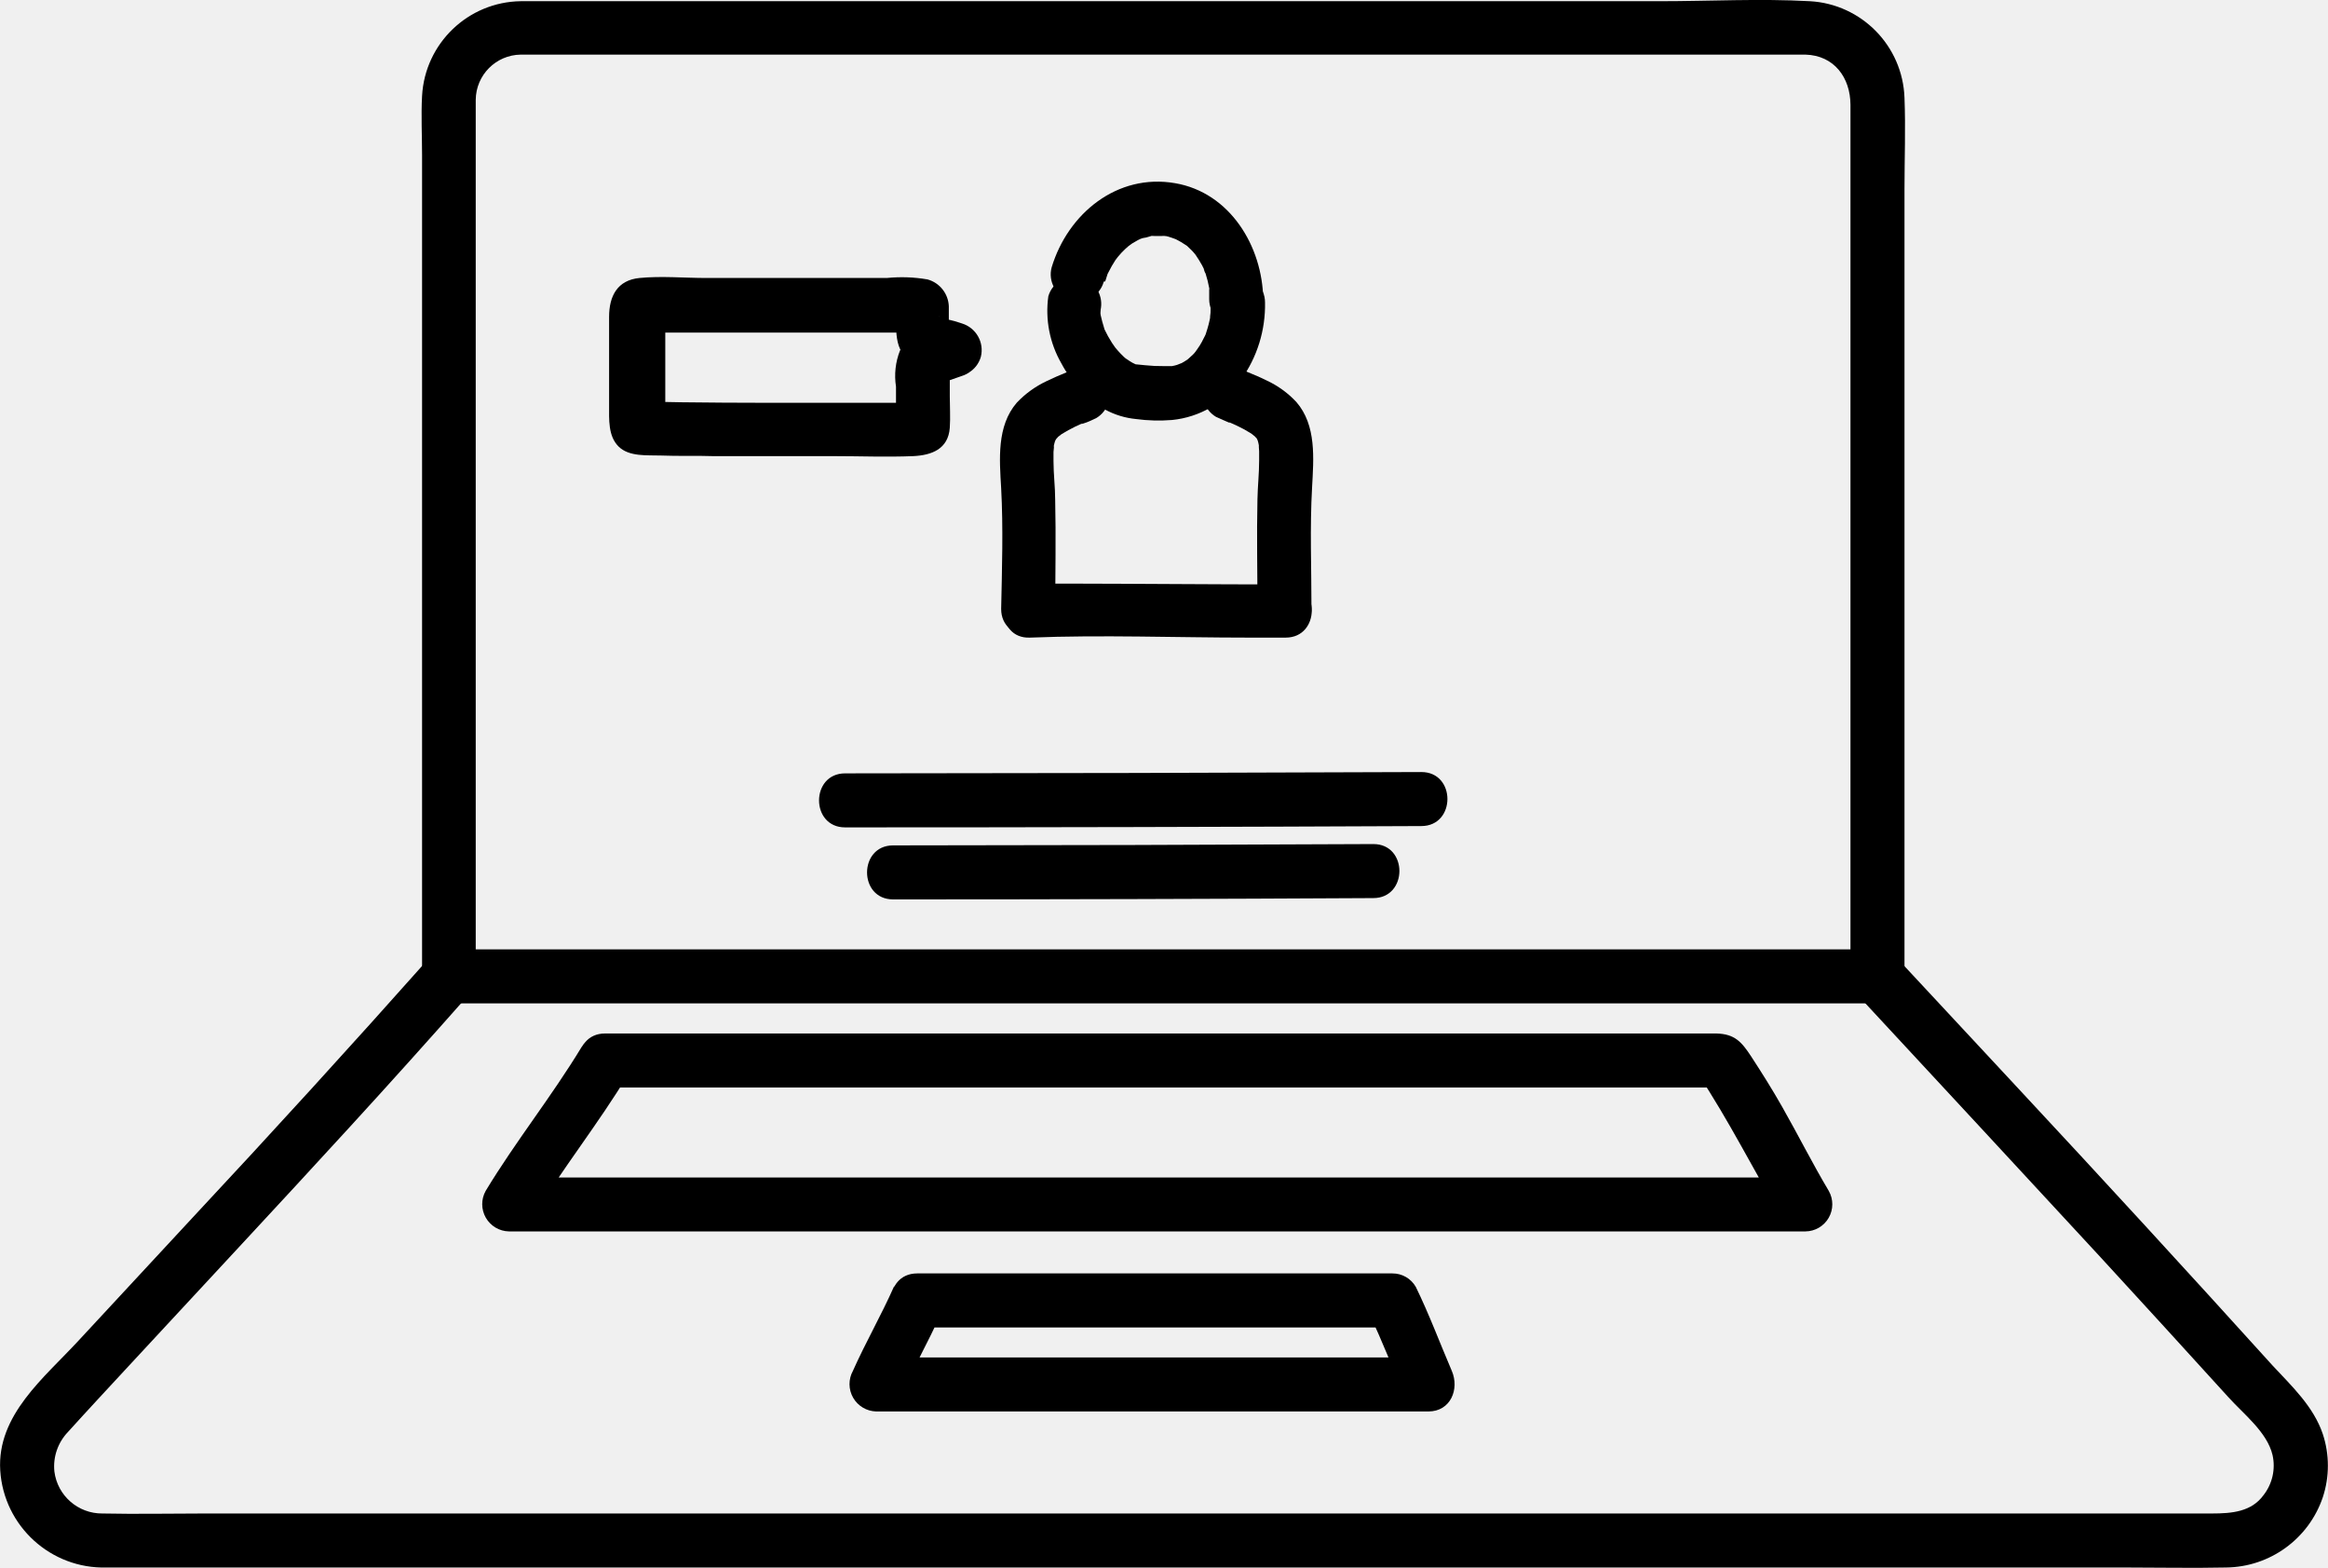
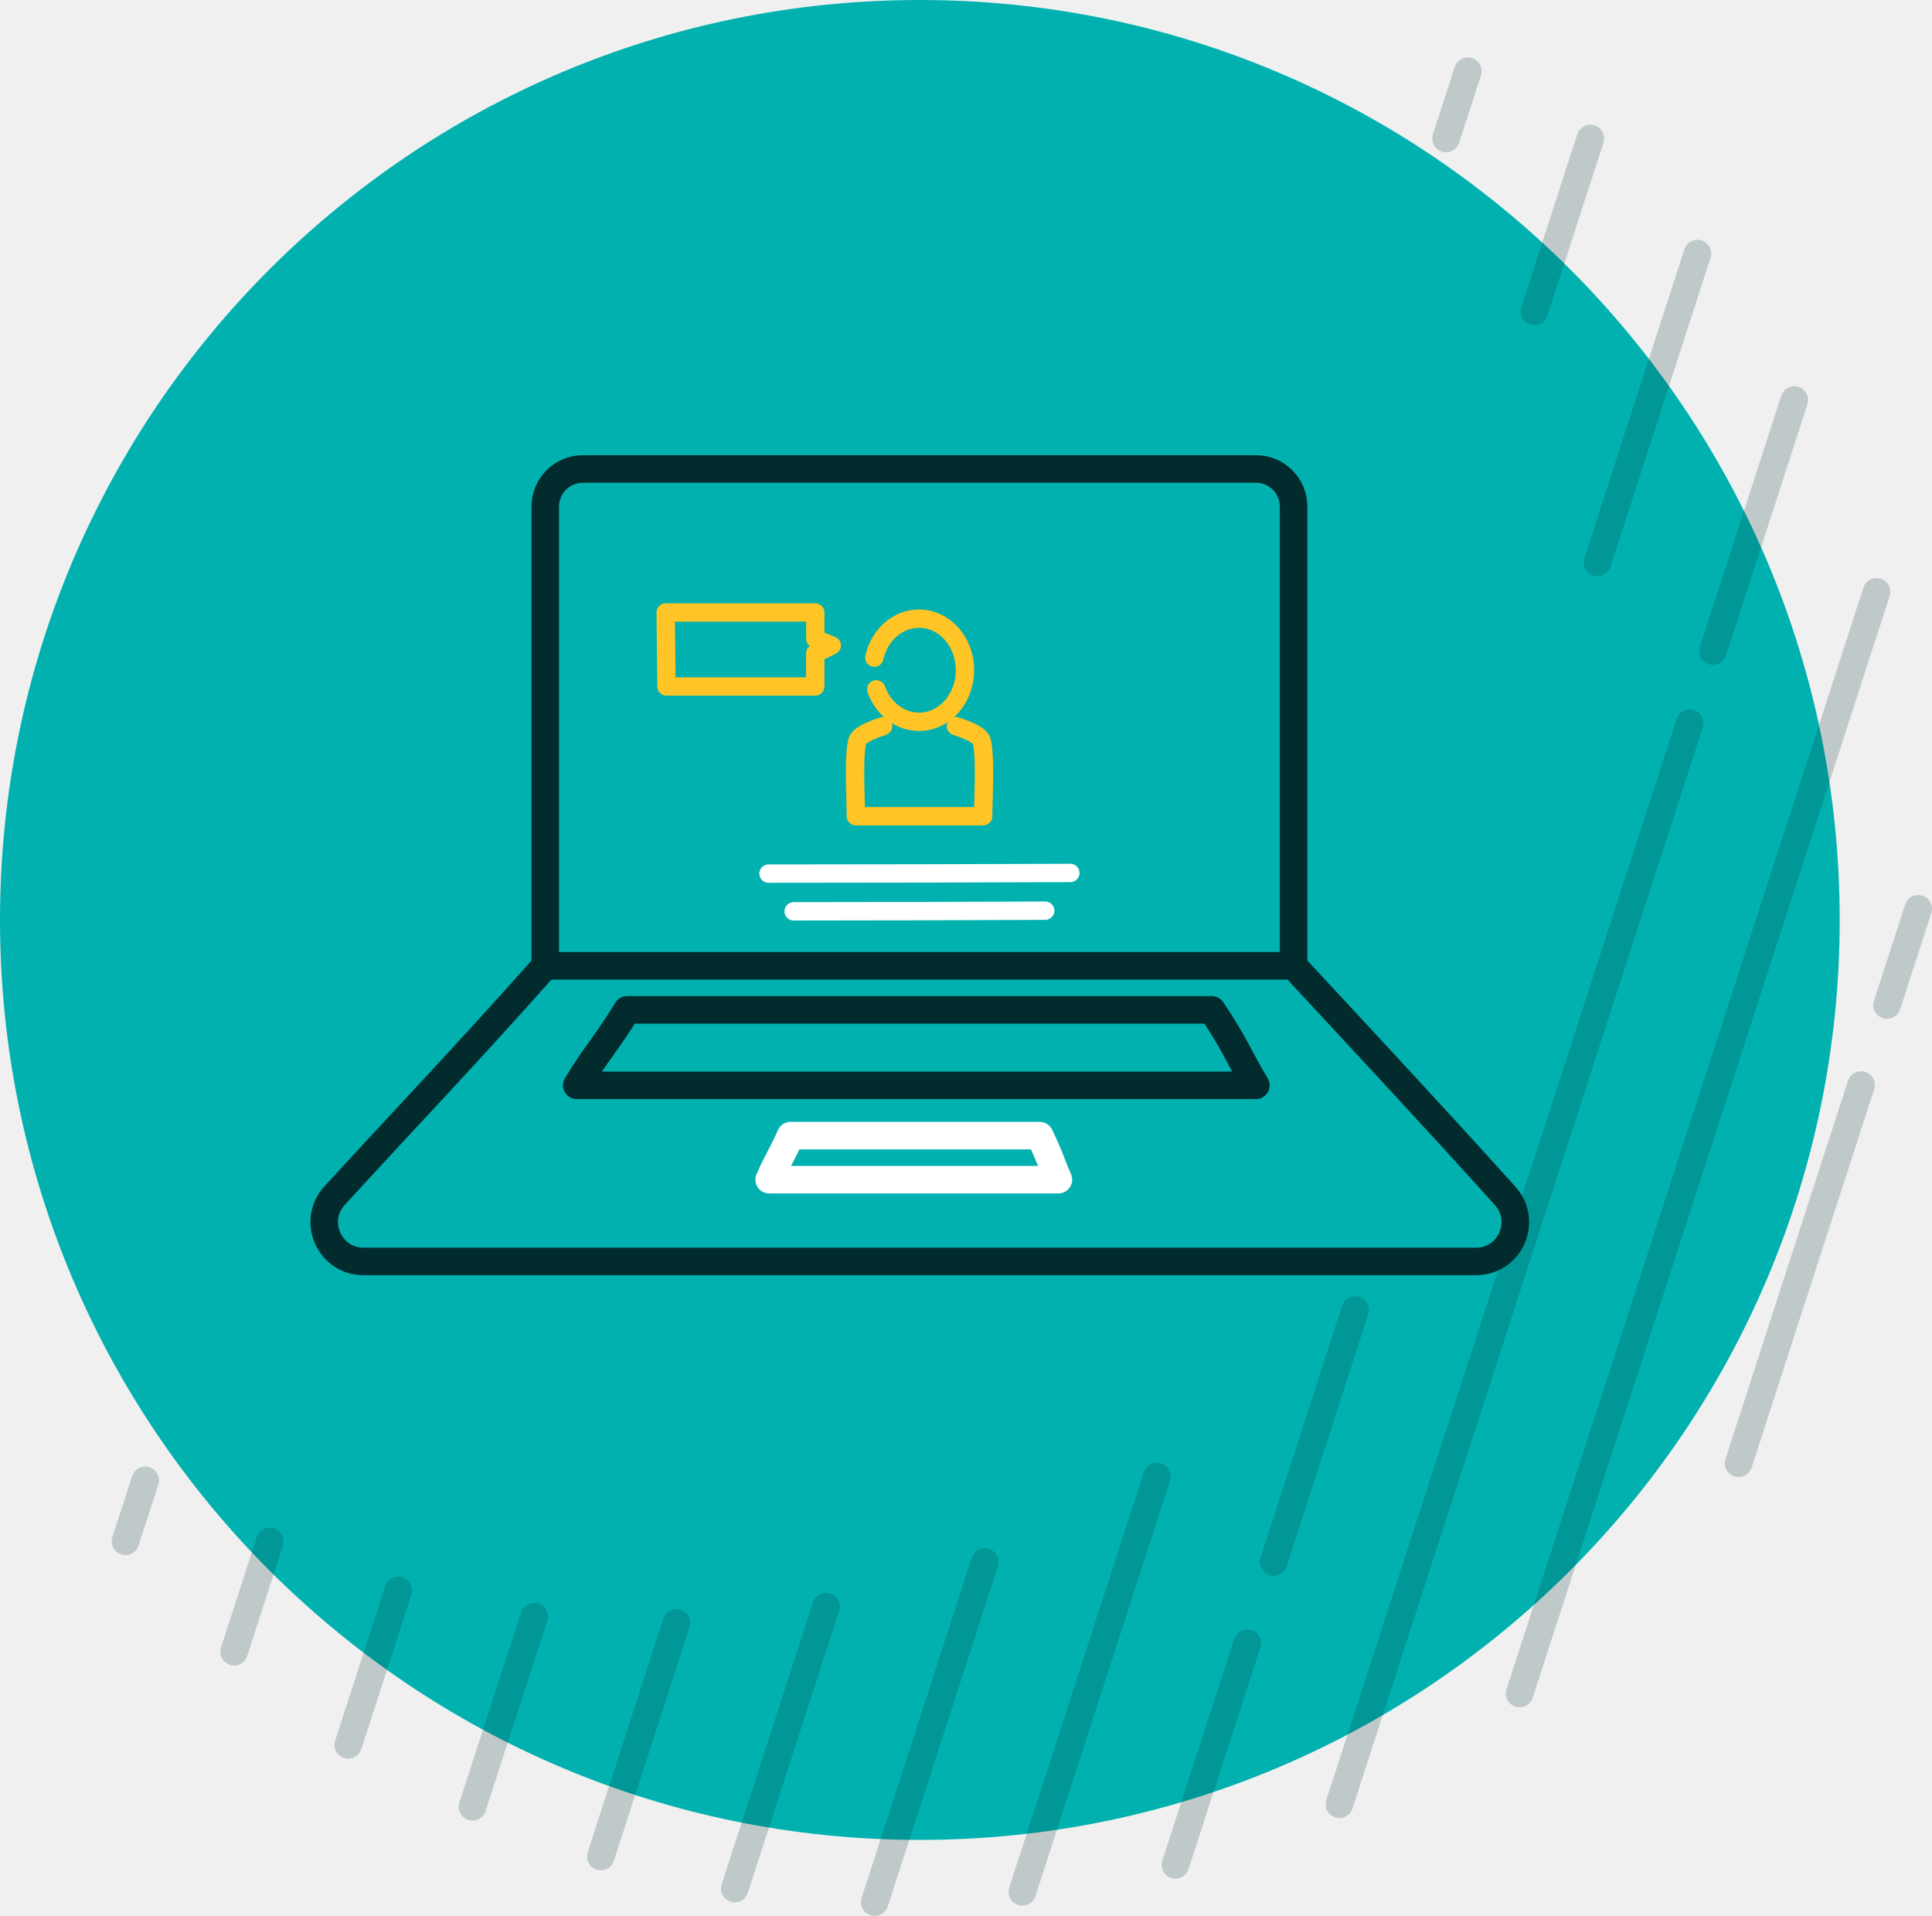
- <svg xmlns="http://www.w3.org/2000/svg" id="Layer_1" data-name="Layer 1" viewBox="0 0 193.93 130.62">
-   <path d="M314.77,302.41q-20,.1-40,.11c-2.89,0-2.9,4.5,0,4.5q20,0,40-.11c2.9,0,2.9-4.51,0-4.5Z" transform="translate(-200.37 -232.09)" />
-   <path d="M318.77,296.41q-24,.1-48,.11c-2.89,0-2.9,4.5,0,4.5q24,0,48-.11c2.9,0,2.9-4.51,0-4.5Z" transform="translate(-200.37 -232.09)" />
-   <path d="M307.5,280.78c-6.11,0-12.23-.06-18.34-.07-1,0-2,0-3,0-2.88.11-2.9,4.61,0,4.5,6.05-.24,12.15,0,18.21,0h3.1c2.9,0,2.9-4.52,0-4.5Z" transform="translate(-200.37 -232.09)" />
-   <path d="M280.39,259a8.41,8.41,0,0,0-1-.28c-.24-.07-.48-.18-.72-.23-.08,0-.18-.18.1.12l.58,1c.07.2.06-.64.06-.78,0-.4,0-.82,0-1.22a2.42,2.42,0,0,0-1.77-2.24,12.47,12.47,0,0,0-3.4-.12c-2.58,0-5.17,0-7.75,0h-7.27c-1.83,0-3.75-.18-5.58,0s-2.53,1.49-2.53,3.24v3.81c0,1.18,0,2.37,0,3.55s-.09,2.57.79,3.44,2.38.71,3.54.75c1.45.06,2.9,0,4.35.05h10c2.21,0,4.43.09,6.64,0,1.53-.07,2.93-.57,3.06-2.36.06-.87,0-1.77,0-2.64v-1.76c0-.09.06-.68-.06-.34l-.58,1c-.37.43-.12.07.11,0a5.5,5.5,0,0,1,.51-.22l1-.35a2.3,2.3,0,0,0,1.57-2.76,2.28,2.28,0,0,0-2.77-1.58c-1.33.48-3.16.9-3.93,2.22a5.75,5.75,0,0,0-.33,3v3.52l.65-1.59v0l1-.58c-.23.09.6,0,0,0-.34,0-.68,0-1,0h-2.62c-1.8,0-3.6,0-5.39,0-4.68,0-9.34,0-14-.11l1.13.31,0,0,.81.8c.1.21.15.64.2.53a1.79,1.79,0,0,0,0-.46c0-.39,0-.78,0-1.18,0-.78,0-1.56,0-2.35v-5.47l-.31,1.13,0-.05-1.35,1c.31-.12-.57,0,.07,0h.78l1,0c.8,0,1.61,0,2.42,0h16c.51,0,1,0,1.53,0,.24,0,.52,0,.77,0,.47,0-.23-.08,0,0l-1-.58,0,0-.65-1.59c0,1.77-.36,3.73,1.43,4.75a21.55,21.55,0,0,0,2.83,1,2.26,2.26,0,0,0,2.77-1.57,2.32,2.32,0,0,0-1.57-2.77Z" transform="translate(-200.37 -232.09)" />
-   <path d="M292.44,255.53l.18-.57c.21-.59-.19.37.09-.19a10.2,10.2,0,0,1,.57-1c.06-.08.41-.53.11-.16.12-.15.25-.3.38-.44l.33-.33s.49-.43.27-.25.24-.17.3-.21l.48-.28.41-.2c-.48.22,0,0,.14,0s.39-.11.58-.15c.61-.13-.38,0,.24,0h.63c.62,0-.38-.11.23,0,.21,0,.41.09.61.15s.65.25.26.08a8.82,8.82,0,0,1,1,.59c.26.16-.36-.34,0,0l.28.27a3.61,3.61,0,0,1,.33.35c.16.18.27.38.07.08a10.67,10.67,0,0,1,.57.91q.14.26.24.51c-.2-.46,0,.14.06.19a9.57,9.57,0,0,1,.3,1.2c.08.4,0-.11,0,.15s0,.52,0,.79a2.25,2.25,0,0,0,4.5,0c-.06-4.4-2.76-8.89-7.35-9.67-4.81-.83-8.91,2.52-10.27,7a2.25,2.25,0,1,0,4.34,1.2Z" transform="translate(-200.37 -232.09)" />
-   <path d="M301.21,257.3a8.14,8.14,0,0,1,0,.85c0,.1-.1.7,0,.24a9.71,9.71,0,0,1-.36,1.41c0,.1-.28.63-.08.22-.09.19-.18.37-.28.55a5.27,5.27,0,0,1-.37.59l-.17.24c.15-.19.14-.19,0,0s-.26.28-.41.42l-.29.26.08-.06c-.21.13-.41.27-.63.38.33-.17-.23.08-.28.09a3.2,3.2,0,0,1-.42.1c-.24,0-.29,0-.14,0s.11,0-.14,0l-.44,0a12.29,12.29,0,0,1-1.49-.07l-.82-.08c-.59-.05.37.14,0,0s0,.06,0,0a3.17,3.17,0,0,1-.53-.29c-.11-.07-.5-.38-.07,0l-.39-.34c-.17-.16-.33-.33-.49-.51s-.42-.51-.11-.1a9.82,9.82,0,0,1-.71-1.1c-.09-.16-.17-.33-.25-.49-.27-.54.12.41-.06-.15-.13-.4-.23-.79-.32-1.2.12.55,0,.06,0-.08s.07-.87,0-.21a2.32,2.32,0,0,0-1.57-2.77,2.29,2.29,0,0,0-2.77,1.57,8.76,8.76,0,0,0,1.09,5.6,9.8,9.8,0,0,0,3.65,3.85A6.79,6.79,0,0,0,295,267a14,14,0,0,0,3,.08,8,8,0,0,0,5.75-3.35,10.68,10.68,0,0,0,2-6.45,2.25,2.25,0,0,0-4.5,0Z" transform="translate(-200.37 -232.09)" />
-   <path d="M289.5,263c.65-.3,0,0-.33.13-.54.22-1.08.45-1.61.71a8.22,8.22,0,0,0-2.49,1.8c-1.68,1.95-1.44,4.72-1.3,7.12.18,3.34.07,6.72,0,10.06,0,2.9,4.49,2.9,4.5,0s.07-6.06,0-9.08c0-1.07-.14-2.14-.14-3.22,0-.26,0-.52,0-.78,0-.07.09-.74,0-.38a5.33,5.33,0,0,1,.17-.66c-.12.36.07-.11.12-.19-.27.41.08,0,.16-.1-.31.28.17-.12.22-.15a12.66,12.66,0,0,1,1.14-.63l.55-.25c.52-.23-.33.13.1,0s.74-.29,1.1-.46a2.26,2.26,0,0,0,.81-3.07,2.3,2.3,0,0,0-3.08-.81Z" transform="translate(-200.37 -232.09)" />
-   <path d="M301.74,266.85c.33.16.68.3,1,.44s-.15-.08.08,0l.54.24a11.24,11.24,0,0,1,1.23.67c.09.06.54.44.22.15.1.09.44.51.17.1.06.09.24.57.12.19a5.28,5.28,0,0,1,.16.66c-.06-.35,0,.38,0,.38,0,.26,0,.52,0,.78,0,1.08-.12,2.15-.14,3.22-.07,3,0,6.06,0,9.08s4.52,2.9,4.5,0c0-3.34-.14-6.72.05-10.06.13-2.4.38-5.17-1.31-7.12a8,8,0,0,0-2.49-1.8c-.52-.26-1.07-.49-1.61-.71l-.43-.18c-.54-.22.27.13.11.05a2.32,2.32,0,0,0-3.08.81,2.26,2.26,0,0,0,.81,3.07Z" transform="translate(-200.37 -232.09)" />
-   <path d="M236.18,311.84q-9.78,11-19.83,21.76-4.72,5.08-9.44,10.18c-2.84,3.08-6.81,6.19-6.52,10.82a8.64,8.64,0,0,0,8.87,8.08H377.44c2.79,0,5.58.06,8.36,0a8.61,8.61,0,0,0,8.07-5.86,8.41,8.41,0,0,0,0-5.25c-.77-2.3-2.59-4-4.18-5.71q-10.6-11.72-21.36-23.27l-10-10.75c-2-2.13-5.15,1.06-3.18,3.18q10.11,10.89,20.2,21.81,5.34,5.81,10.66,11.67c1.27,1.41,3.22,2.9,3.67,4.81a4,4,0,0,1-.75,3.34c-1,1.38-2.61,1.53-4.3,1.53H217.46c-2.85,0-5.71.06-8.56,0a4,4,0,0,1-4-3.5,4.15,4.15,0,0,1,1.13-3.29c1.68-1.86,3.39-3.69,5.09-5.53,6.12-6.62,12.28-13.2,18.36-19.85q5-5.46,9.89-11c1.92-2.15-1.25-5.35-3.18-3.18Z" transform="translate(-200.37 -232.09)" />
-   <path d="M237.77,315.68h119c2.9,0,2.9-4.5,0-4.5h-119c-2.89,0-2.9,4.5,0,4.5Z" transform="translate(-200.37 -232.09)" />
-   <path d="M240,313.43V242c0-.53,0-1.06,0-1.59a3.8,3.8,0,0,1,3.75-3.77c1.2,0,2.41,0,3.61,0H349.66c.37,0,.74,0,1.11,0,2.4.07,3.74,1.92,3.75,4.18,0,6.09,0,12.17,0,18.26v54.31c0,2.9,4.5,2.9,4.5,0V247.86c0-2.53.1-5.09,0-7.62a8.35,8.35,0,0,0-7.89-8.05c-4.14-.23-8.36,0-12.51,0H243.75a8.35,8.35,0,0,0-8.22,7.89c-.09,1.63,0,3.29,0,4.92v68.44c0,2.9,4.5,2.9,4.5,0Z" transform="translate(-200.37 -232.09)" />
-   <path d="M248.83,319.3c-2.49,4.12-5.51,7.88-8,12a2.27,2.27,0,0,0,1.94,3.38h108a2.26,2.26,0,0,0,1.94-3.38c-1.37-2.3-2.56-4.68-3.88-7-.81-1.43-1.69-2.83-2.59-4.21-.79-1.2-1.36-1.86-2.89-1.9-1,0-2,0-2.93,0H250.77c-2.89,0-2.9,4.5,0,4.5h93l-1.94-1.11c2.57,3.87,4.62,8,7,12l1.94-3.39h-108l1.94,3.39c2.5-4.12,5.51-7.88,8-12,1.51-2.49-2.38-4.75-3.88-2.27Z" transform="translate(-200.37 -232.09)" />
-   <path d="M274.83,339.3c-1.05,2.37-2.35,4.62-3.41,7a2.28,2.28,0,0,0,1.94,3.38h46c1.86,0,2.6-1.87,1.95-3.38-1-2.33-1.88-4.71-3-7a2.23,2.23,0,0,0-1.95-1.12H276.77c-2.89,0-2.9,4.5,0,4.5h39.61l-1.94-1.11c1.11,2.29,2,4.66,3,7l1.94-3.39h-46l1.95,3.39c1.05-2.38,2.35-4.63,3.4-7a2.31,2.31,0,0,0-.8-3.08,2.27,2.27,0,0,0-3.08.81Z" transform="translate(-200.37 -232.09)" />
+ <svg xmlns="http://www.w3.org/2000/svg" id="Layer_2" data-name="Layer 2" viewBox="0 0 210.54 208.76">
+   <defs>
+     <style>
+       .cls-1 {
+         stroke: #012b2d;
+       }
+ 
+       .cls-1, .cls-2, .cls-3, .cls-4 {
+         fill: none;
+         stroke-linecap: round;
+         stroke-linejoin: round;
+       }
+ 
+       .cls-1, .cls-4 {
+         stroke-width: 3px;
+       }
+ 
+       .cls-5 {
+         opacity: .2;
+       }
+ 
+       .cls-6 {
+         fill: #01b1b0;
+       }
+ 
+       .cls-2, .cls-3 {
+         stroke-width: 2px;
+       }
+ 
+       .cls-2, .cls-4 {
+         stroke: #fff;
+       }
+ 
+       .cls-3 {
+         stroke: #ffc425;
+       }
+     </style>
+   </defs>
+   <g id="Layer_1-2" data-name="Layer 1">
+     <g>
+       <circle class="cls-6" cx="100.24" cy="100.24" r="100.24" />
+       <g>
+         <path class="cls-3" d="m95.28,71.66c.54-2.44,2.52-4.25,4.87-4.25,2.77,0,5.01,2.51,5.01,5.62s-2.25,5.62-5.01,5.62c-2.11,0-3.92-1.47-4.66-3.54" />
+         <path class="cls-3" d="m104.17,79.12c.26.11,2.19.65,2.71,1.42.59.88.25,7.08.26,8.4h-13.87c.01-1.33-.33-7.53.26-8.4.52-.76,2.45-1.31,2.71-1.42" />
+       </g>
+       <g class="cls-5">
+         <line class="cls-1" x1="202.81" y1="118.23" x2="189.46" y2="159.44" />
+         <line class="cls-1" x1="209.04" y1="99.02" x2="205.64" y2="109.51" />
+         <line class="cls-1" x1="203.91" y1="66.3" x2="165.6" y2="184.53" />
+         <line class="cls-1" x1="204.5" y1="64.48" x2="203.91" y2="66.3" />
+         <line class="cls-1" x1="184.14" y1="78.78" x2="145.96" y2="196.6" />
+         <line class="cls-1" x1="195.54" y1="43.58" x2="186.67" y2="70.95" />
+         <line class="cls-1" x1="135.92" y1="179.05" x2="128.09" y2="203.2" />
+         <line class="cls-1" x1="147.68" y1="142.74" x2="138.79" y2="170.2" />
+         <line class="cls-1" x1="184.98" y1="27.63" x2="174.08" y2="61.28" />
+         <line class="cls-1" x1="126.08" y1="160.87" x2="111.41" y2="206.14" />
+         <line class="cls-1" x1="173.31" y1="15.09" x2="167.21" y2="33.92" />
+         <line class="cls-1" x1="107.32" y1="170.2" x2="95.32" y2="207.26" />
+         <line class="cls-1" x1="159.96" y1="7.76" x2="157.58" y2="15.09" />
+         <line class="cls-1" x1="90.02" y1="175.06" x2="80.07" y2="205.78" />
+         <line class="cls-1" x1="73.72" y1="176.82" x2="65.47" y2="202.29" />
+         <line class="cls-1" x1="58.21" y1="176.14" x2="51.49" y2="196.87" />
+         <line class="cls-1" x1="43.41" y1="173.28" x2="37.95" y2="190.12" />
+         <line class="cls-1" x1="29.4" y1="167.95" x2="25.51" y2="179.98" />
+         <line class="cls-1" x1="15.83" y1="161.3" x2="13.67" y2="167.95" />
+       </g>
+       <path class="cls-2" d="m113.9,99.23c-9.14.04-18.27.07-27.41.07" />
+       <path class="cls-2" d="m116.64,95.12c-10.96.04-21.93.07-32.89.07" />
+       <path class="cls-3" d="m90.64,70.33l-1.79-.72v-2.87h-16.31l.09,8.06h16.21v-3.6s1.74-.84,1.79-.86" />
+       <path class="cls-1" d="m59.42,105.24c-8.86,9.96-14.58,15.9-22.96,25.04-2.51,2.74-.57,7.17,3.15,7.17h121.24c3.71,0,5.66-4.4,3.17-7.15-8.27-9.17-15.68-17.1-23.06-25.06" />
+       <path class="cls-1" d="m59.42,105.24h81.55" />
+       <path class="cls-1" d="m59.42,105.24v-50.04c0-2.26,1.83-4.1,4.1-4.1h73.35c2.26,0,4.1,1.83,4.1,4.1h0v50.04" />
+       <path class="cls-1" d="m68.33,110.04c-2.06,3.43-3.43,4.8-5.48,8.22h74.01c-2.06-3.43-2.06-4.11-4.8-8.22h-63.73" />
+       <path class="cls-4" d="m86.15,123.74c-.88,2-1.46,2.8-2.33,4.8h31.52c-.88-2-.88-2.4-2.04-4.8h-27.14" />
+     </g>
+   </g>
</svg>
